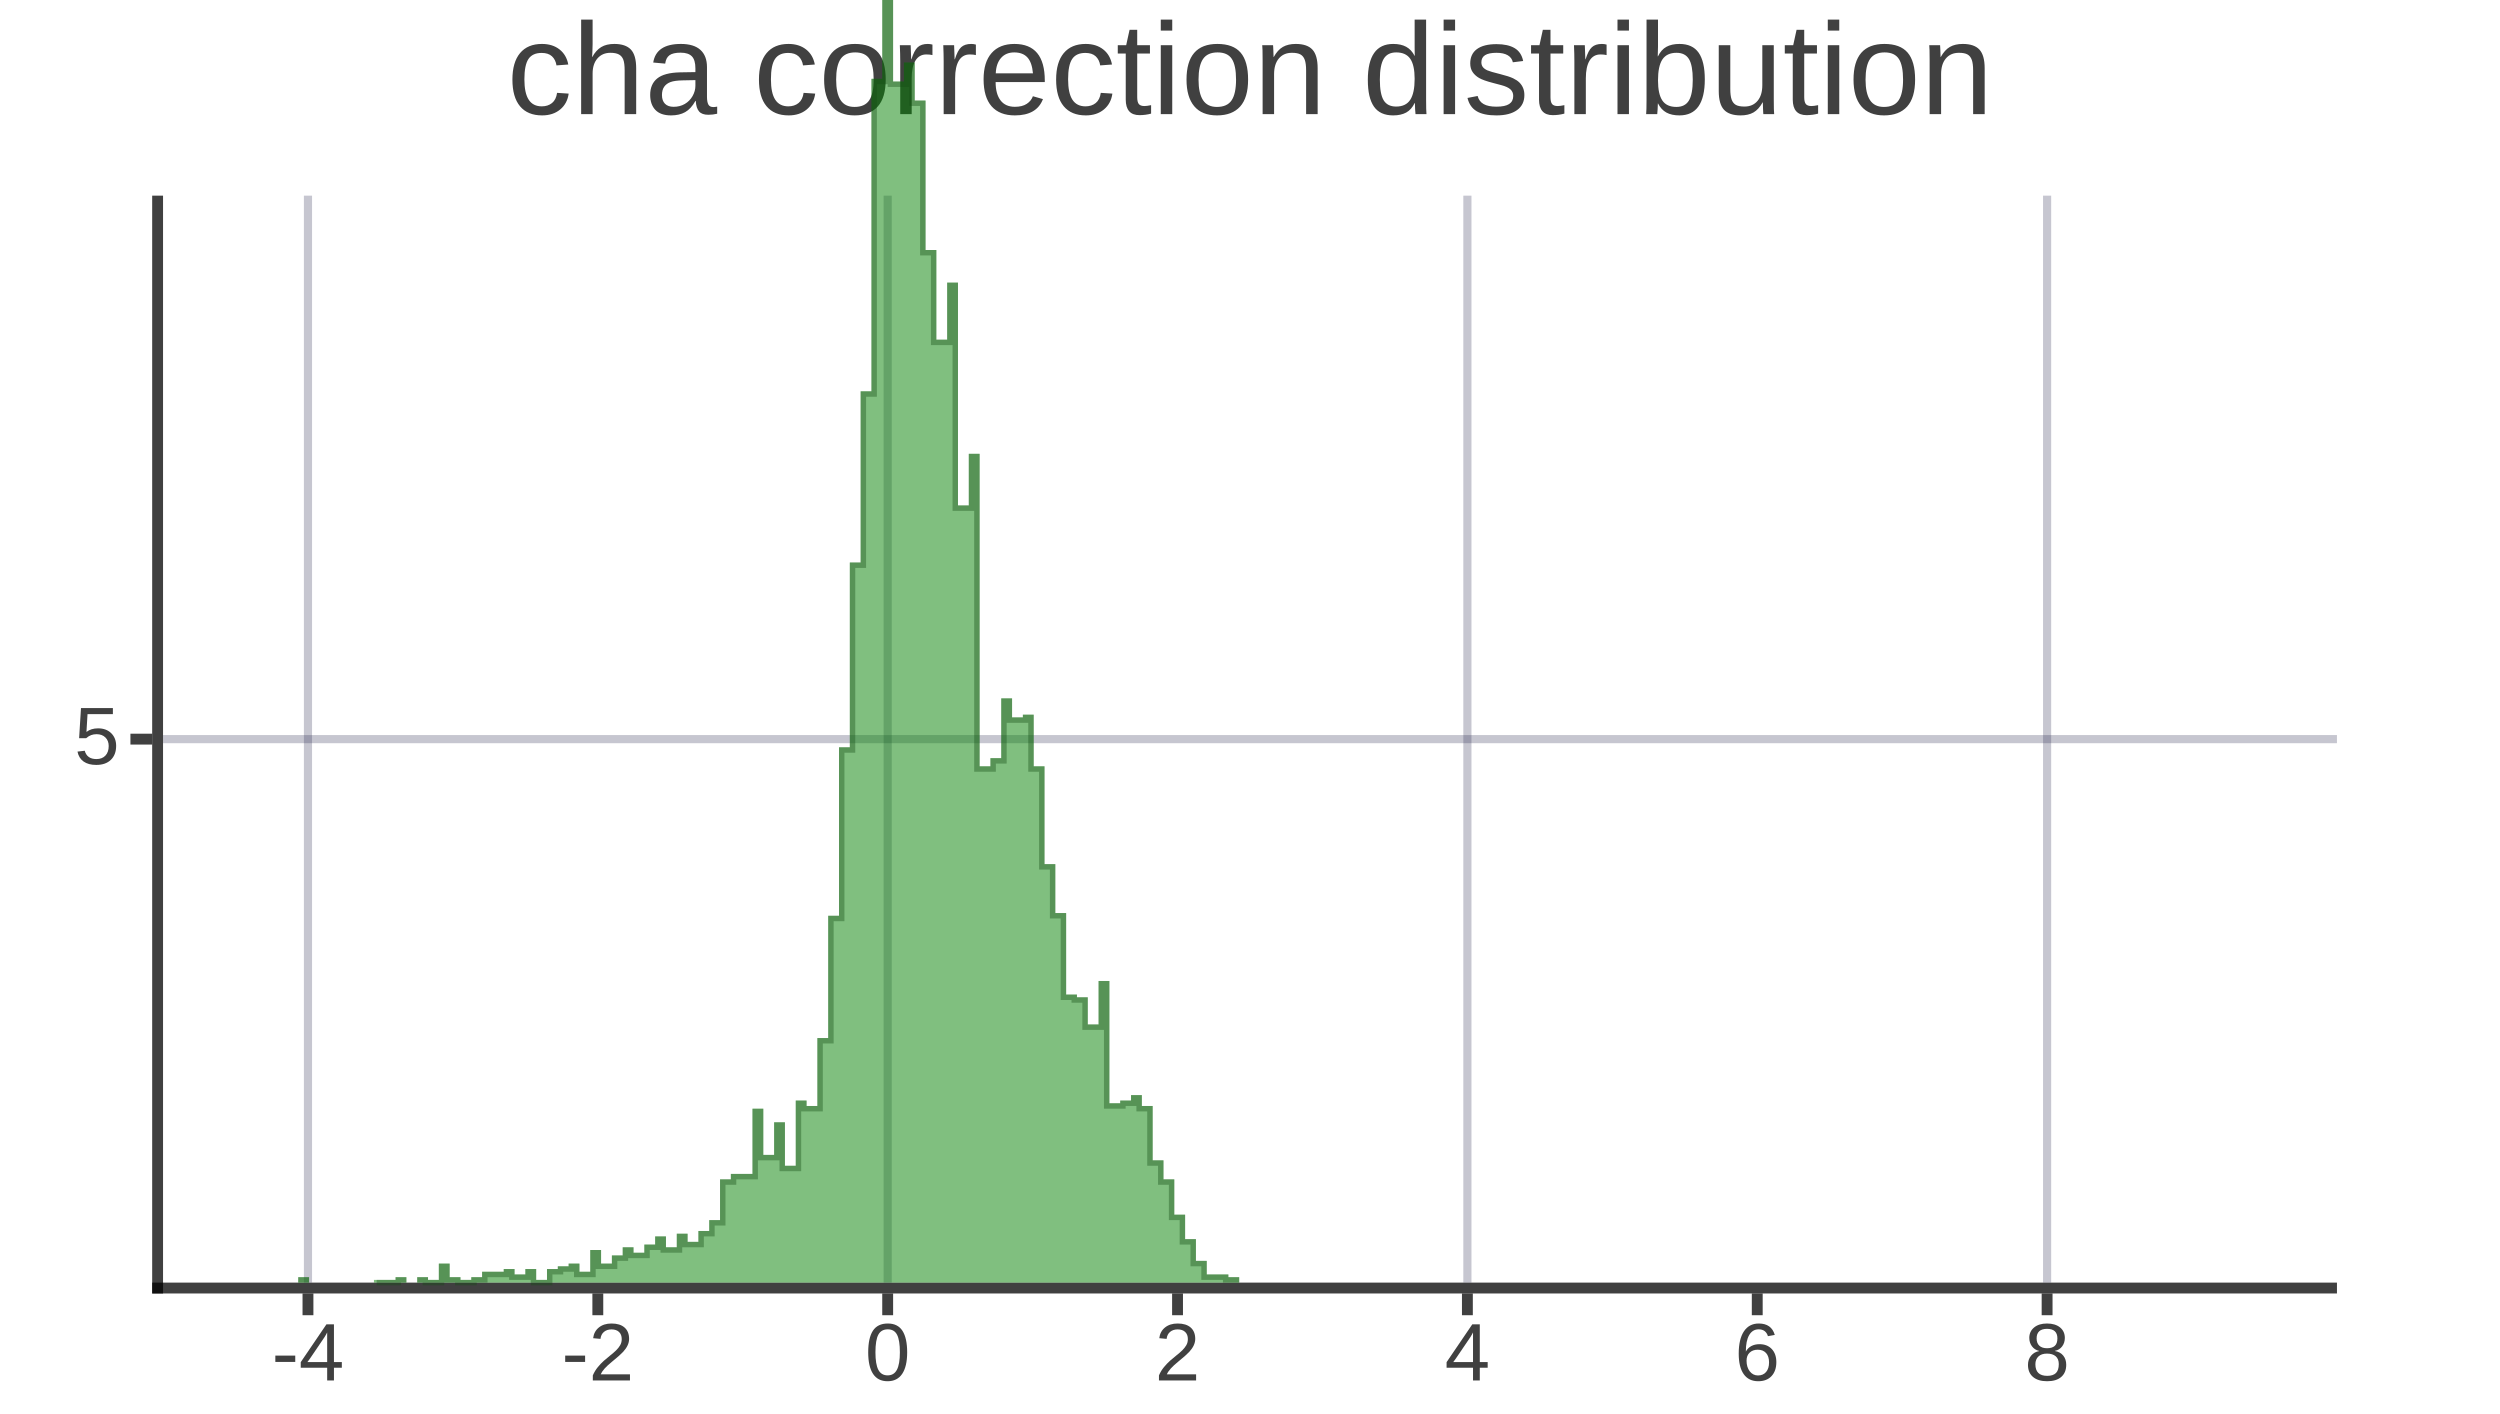
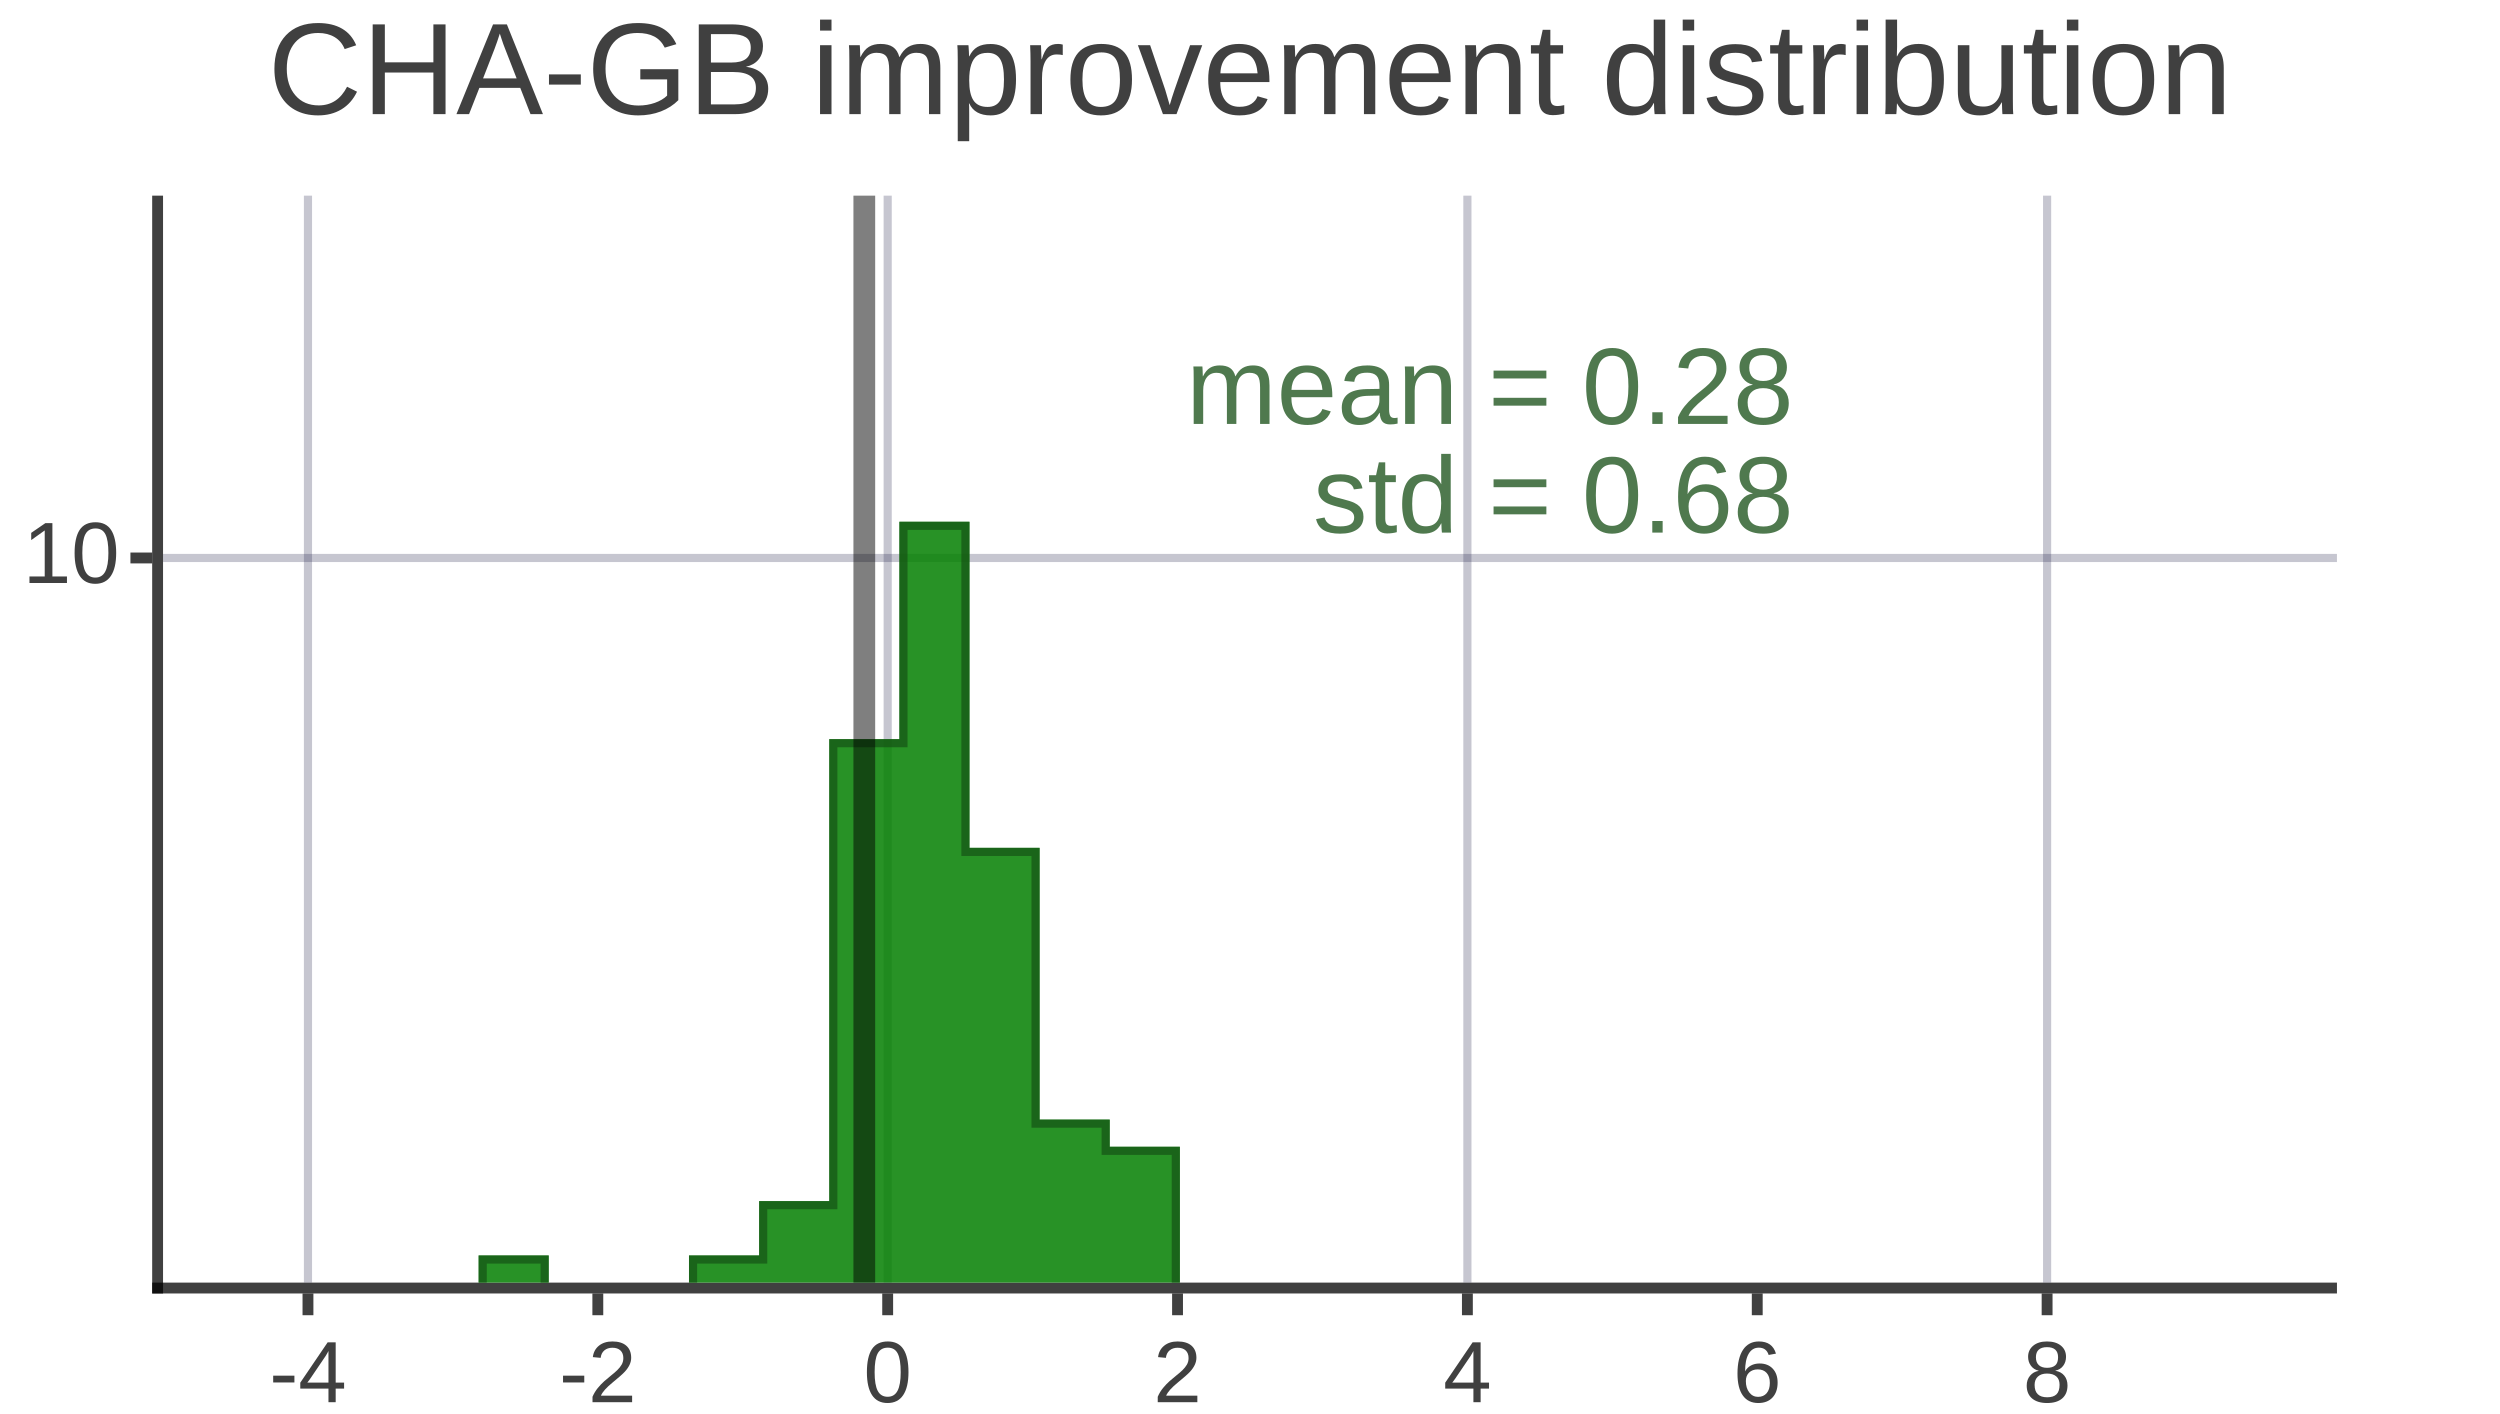
<svg xmlns="http://www.w3.org/2000/svg" xmlns:xlink="http://www.w3.org/1999/xlink" width="4600" height="2600" viewBox="0 0 2300 1300">
  <defs>
    <g id="d0">
      <path d="M-5.0,0 L-5.0,1010.0" fill="none" stroke="#000000" stroke-width="10.0" stroke-opacity="0.75" />
      <path d="M-10.0,1005.0 L2000,1005.0" fill="none" stroke="#000000" stroke-width="10.0" stroke-opacity="0.75" />
      <path d="M133.333,1010.0 L133.333,1030" fill="none" stroke="#000000" stroke-width="10.0" stroke-opacity="0.75" />
-       <text x="133.333" y="1090" font-size="75" text-anchor="middle" fill="#000000" fill-opacity="0.75" font-family="Arial">-4</text>
+       <text x="133.333" y="1110" font-size="80" text-anchor="middle" fill="#000000" fill-opacity="0.75" font-family="Arial">-4</text>
      <path d="M400.0,1010.0 L400.0,1030" fill="none" stroke="#000000" stroke-width="10.0" stroke-opacity="0.75" />
-       <text x="400.0" y="1090" font-size="75" text-anchor="middle" fill="#000000" fill-opacity="0.75" font-family="Arial">-2</text>
+       <text x="400.0" y="1110" font-size="80" text-anchor="middle" fill="#000000" fill-opacity="0.75" font-family="Arial">-2</text>
      <path d="M666.667,1010.0 L666.667,1030" fill="none" stroke="#000000" stroke-width="10.0" stroke-opacity="0.75" />
-       <text x="666.667" y="1090" font-size="75" text-anchor="middle" fill="#000000" fill-opacity="0.75" font-family="Arial">0</text>
+       <text x="666.667" y="1110" font-size="80" text-anchor="middle" fill="#000000" fill-opacity="0.75" font-family="Arial">0</text>
      <path d="M933.333,1010.0 L933.333,1030" fill="none" stroke="#000000" stroke-width="10.0" stroke-opacity="0.75" />
-       <text x="933.333" y="1090" font-size="75" text-anchor="middle" fill="#000000" fill-opacity="0.75" font-family="Arial">2</text>
+       <text x="933.333" y="1110" font-size="80" text-anchor="middle" fill="#000000" fill-opacity="0.75" font-family="Arial">2</text>
      <path d="M1200.0,1010.0 L1200.0,1030" fill="none" stroke="#000000" stroke-width="10.0" stroke-opacity="0.75" />
-       <text x="1200.0" y="1090" font-size="75" text-anchor="middle" fill="#000000" fill-opacity="0.75" font-family="Arial">4</text>
+       <text x="1200.0" y="1110" font-size="80" text-anchor="middle" fill="#000000" fill-opacity="0.75" font-family="Arial">4</text>
      <path d="M1466.667,1010.0 L1466.667,1030" fill="none" stroke="#000000" stroke-width="10.0" stroke-opacity="0.75" />
-       <text x="1466.667" y="1090" font-size="75" text-anchor="middle" fill="#000000" fill-opacity="0.75" font-family="Arial">6</text>
+       <text x="1466.667" y="1110" font-size="80" text-anchor="middle" fill="#000000" fill-opacity="0.75" font-family="Arial">6</text>
      <path d="M1733.333,1010.0 L1733.333,1030" fill="none" stroke="#000000" stroke-width="10.0" stroke-opacity="0.75" />
-       <text x="1733.333" y="1090" font-size="75" text-anchor="middle" fill="#000000" fill-opacity="0.75" font-family="Arial">8</text>
+       <text x="1733.333" y="1110" font-size="80" text-anchor="middle" fill="#000000" fill-opacity="0.75" font-family="Arial">8</text>
      <path d="M133.333,0 L133.333,1000" fill="none" stroke="#1e1e46" stroke-width="7.5" stroke-opacity="0.25" />
      <path d="M666.667,0 L666.667,1000" fill="none" stroke="#1e1e46" stroke-width="7.5" stroke-opacity="0.25" />
      <path d="M1200.0,0 L1200.0,1000" fill="none" stroke="#1e1e46" stroke-width="7.5" stroke-opacity="0.25" />
      <path d="M1733.333,0 L1733.333,1000" fill="none" stroke="#1e1e46" stroke-width="7.5" stroke-opacity="0.25" />
-       <path d="M-10.0,500.0 L-30,500.0" ill="none" stroke="#000000" stroke-width="10.0" stroke-opacity="0.75" />
-       <text x="-40" y="523.0" font-size="75" text-anchor="end" fill="#000000" fill-opacity="0.75" font-family="Arial">5</text>
-       <path d="M0,500.0 L2000,500.0" fill="none" stroke="#1e1e46" stroke-width="7.5" stroke-opacity="0.25" />
-       <text x="1000.0" y="-75" font-size="120" text-anchor="middle" fill="#000000" fill-opacity="0.75" font-family="Arial">cha correction distribution</text>
+       <path d="M-10.0,333.333 L-30,333.333" ill="none" stroke="#000000" stroke-width="10.0" stroke-opacity="0.75" />
+       <text x="-40" y="356.333" font-size="80" text-anchor="end" fill="#000000" fill-opacity="0.75" font-family="Arial">10</text>
+       <path d="M0,333.333 L2000,333.333" fill="none" stroke="#1e1e46" stroke-width="7.5" stroke-opacity="0.25" />
+       <text x="1000.0" y="-75" font-size="120" text-anchor="middle" fill="#000000" fill-opacity="0.75" font-family="Arial">CHA-GB improvement distribution</text>
    </g>
    <g id="d1">
-       <path d="M663.35,1000.0 V1000.0 M14.925,1000 V1000.0 M24.876,1000 V1000.0 M34.826,1000 V1000.0 M44.776,1000 V1000.0 M54.726,1000 V1000.0 M64.677,1000 V1000.0 M74.627,1000 V1000.0 M84.577,1000 V1000.0 M94.527,1000 V1000.0 M104.478,1000 V1000.0 M114.428,1000 V1000.0 M124.378,1000 V995.0 H134.328 V1000.0 M144.279,1000 V1000.0 M154.229,1000 V1000.0 M164.179,1000 V1000.0 M174.129,1000 V1000.0 M184.08,1000 V1000.0 M194.03,1000 V997.5 H203.98 V997.5 H213.93 V995.0 H223.881 V1000.0 M233.831,1000 V995.0 H243.781 V997.5 H253.731 V982.5 H263.682 V995.0 H273.632 V997.5 H283.582 V995.0 H293.532 V990.0 H303.483 V990.0 H313.433 V987.5 H323.383 V992.5 H333.333 V987.5 H343.284 V997.5 H353.234 V987.5 H363.184 V985.0 H373.134 V982.5 H383.085 V990.0 H393.035 V970.0 H402.985 V982.5 H412.935 V975.0 H422.886 V967.5 H432.836 V972.5 H442.786 V965.0 H452.736 V957.5 H462.687 V967.5 H472.637 V955.0 H482.587 V962.5 H492.537 V952.5 H502.488 V942.5 H512.438 V905.0 H522.388 V900.0 H532.338 V900.0 H542.289 V840.0 H552.239 V882.5 H562.189 V852.5 H572.139 V892.5 H582.09 V832.5 H592.04 V837.5 H601.99 V775.0 H611.94 V662.5 H621.891 V507.5 H631.841 V337.5 H641.791 V180 H651.741 V-107.5 H661.692 V-277.5 H671.642 V-105.0 H681.592 V-122.5 H691.542 V-87.5 H701.493 V50.0 H711.443 V132.5 H721.393 V80 H731.343 V285.0 H741.294 V237.5 H751.244 V525.0 H761.194 V517.5 H771.144 V462.5 H781.095 V480.0 H791.045 V477.5 H800.995 V525.0 H810.945 V615.0 H820.896 V660.0 H830.846 V735.0 H840.796 V737.5 H850.746 V762.5 H860.697 V722.5 H870.647 V835.0 H880.597 V832.5 H890.547 V827.5 H900.498 V837.5 H910.448 V887.5 H920.398 V905.0 H930.348 V937.5 H940.299 V960.0 H950.249 V980.0 H960.199 V992.5 H970.149 V992.5 H980.1 V995.0 H990.05 V1000.0 M1000,1000 V1000.0 M1009.95,1000 V1000.0 M1019.9,1000 V1000.0 M1029.851,1000 V1000.0 M1039.801,1000 V1000.0 M1049.751,1000 V1000.0 M1059.701,1000 V1000.0 M1069.652,1000 V1000.0 M1079.602,1000 V1000.0 M1089.552,1000 V1000.0 M1099.502,1000 V1000.0 M1109.453,1000 V1000.0 M1119.403,1000 V1000.0 M1129.353,1000 V1000.0 M1139.303,1000 V1000.0 M1149.254,1000 V1000.0 M1159.204,1000 V1000.0 M1169.154,1000 V1000.0 M1179.104,1000 V1000.0 M1189.055,1000 V1000.0 M1199.005,1000 V1000.0 M1208.955,1000 V1000.0 M1218.905,1000 V1000.0 M1228.856,1000 V1000.0 M1238.806,1000 V1000.0 M1248.756,1000 V1000.0 M1258.706,1000 V1000.0 M1268.657,1000 V1000.0 M1278.607,1000 V1000.0 M1288.557,1000 V1000.0 M1298.507,1000 V1000.0 M1308.458,1000 V1000.0 M1318.408,1000 V1000.0 M1328.358,1000 V1000.0 M1338.308,1000 V1000.0 M1348.259,1000 V1000.0 M1358.209,1000 V1000.0 M1368.159,1000 V1000.0 M1378.109,1000 V1000.0 M1388.06,1000 V1000.0 M1398.01,1000 V1000.0 M1407.96,1000 V1000.0 M1417.91,1000 V1000.0 M1427.861,1000 V1000.0 M1437.811,1000 V1000.0 M1447.761,1000 V1000.0 M1457.711,1000 V1000.0 M1467.662,1000 V1000.0 M1477.612,1000 V1000.0 M1487.562,1000 V1000.0 M1497.512,1000 V1000.0 M1507.463,1000 V1000.0 M1517.413,1000 V1000.0 M1527.363,1000 V1000.0 M1537.313,1000 V1000.0 M1547.264,1000 V1000.0 M1557.214,1000 V1000.0 M1567.164,1000 V1000.0 M1577.114,1000 V1000.0 M1587.065,1000 V1000.0 M1597.015,1000 V1000.0 M1606.965,1000 V1000.0 M1616.915,1000 V1000.0 M1626.866,1000 V1000.0 M1636.816,1000 V1000.0 M1646.766,1000 V1000.0 M1656.716,1000 V1000.0 M1666.667,1000 V1000.0 M1676.617,1000 V1000.0 M1686.567,1000 V1000.0 M1696.517,1000 V1000.0 M1706.468,1000 V1000.0 M1716.418,1000 V1000.0 M1726.368,1000 V1000.0 M1736.318,1000 V1000.0 M1746.269,1000 V1000.0 M1756.219,1000 V1000.0 M1766.169,1000 V1000.0 M1776.119,1000 V1000.0 M1786.07,1000 V1000.0 M1796.02,1000 V1000.0 M1805.97,1000 V1000.0 M1815.92,1000 V1000.0 M1825.871,1000 V1000.0 M1835.821,1000 V1000.0 M1845.771,1000 V1000.0 M1855.721,1000 V1000.0 M1865.672,1000 V1000.0 M1875.622,1000 V1000.0 M1885.572,1000 V1000.0 M1895.522,1000 V1000.0 M1905.473,1000 V1000.0 M1915.423,1000 V1000.0 M1925.373,1000 V1000.0 M1935.323,1000 V1000.0 M1945.274,1000 V1000.0 M1955.224,1000 V1000.0 M1965.174,1000 V1000.0 M1975.124,1000 V1000.0 M1985.075,1000 V1000.0 M1995.025,1000 V1000.0" stroke-width="5.0" stroke-opacity="0.75" stroke="none" fill="#027f00" opacity="0.5" />
-       <path d="M665.85,1000.0 V1000.0 M17.425,1000 V1000.0 M27.376,1000 V1000.0 M37.326,1000 V1000.0 M47.276,1000 V1000.0 M57.226,1000 V1000.0 M67.177,1000 V1000.0 M77.127,1000 V1000.0 M87.077,1000 V1000.0 M97.027,1000 V1000.0 M106.978,1000 V1000.0 M116.928,1000 V1000.0 M126.878,1000 V997.5 H131.828 V1000.0 M146.779,1000 V1000.0 M156.729,1000 V1000.0 M166.679,1000 V1000.0 M176.629,1000 V1000.0 M186.58,1000 V1000.0 M196.53,1000 V1000.0 H206.48 V1000.0 H216.43 V997.5 H221.381 V1000.0 M236.331,1000 V997.5 H241.281 V1000.0 H256.231 V985.0 H261.182 V997.5 H271.132 V1000.0 H286.082 V997.5 H296.032 V992.5 H305.983 V992.5 H315.933 V990.0 H320.883 V995.0 H335.833 V990.0 H340.784 V1000.0 H355.734 V990.0 H365.684 V987.5 H375.634 V985.0 H380.585 V992.5 H395.535 V972.5 H400.485 V985.0 H415.435 V977.5 H425.386 V970.0 H430.336 V975.0 H445.286 V967.5 H455.236 V960.0 H460.187 V970.0 H475.137 V957.5 H480.087 V965.0 H495.037 V955.0 H504.988 V945.0 H514.938 V907.5 H524.888 V902.5 H534.838 V902.5 H544.789 V842.5 H549.739 V885.0 H564.689 V855.0 H569.639 V895.0 H584.59 V835.0 H589.54 V840.0 H604.49 V777.5 H614.44 V665.0 H624.391 V510.0 H634.341 V340.0 H644.291 V182.5 H654.241 V-105.0 H664.192 V-275.0 H669.142 V-102.5 H684.092 V-120.0 H689.042 V-85.0 H698.993 V52.5 H708.943 V135 H723.893 V82.5 H728.843 V287.5 H743.794 V240.0 H748.744 V527.5 H763.694 V520.0 H773.644 V465.0 H778.595 V482.5 H793.545 V480.0 H798.495 V527.5 H808.445 V617.5 H818.396 V662.5 H828.346 V737.5 H838.296 V740.0 H848.246 V765.0 H863.197 V725.0 H868.147 V837.5 H883.097 V835.0 H893.047 V830.0 H897.998 V840.0 H907.948 V890.0 H917.898 V907.5 H927.848 V940.0 H937.799 V962.5 H947.749 V982.5 H957.699 V995.0 H972.649 V995.0 H977.6 V997.5 H987.55 V1000.0 M1002.5,1000 V1000.0 M1012.45,1000 V1000.0 M1022.4,1000 V1000.0 M1032.351,1000 V1000.0 M1042.301,1000 V1000.0 M1052.251,1000 V1000.0 M1062.201,1000 V1000.0 M1072.152,1000 V1000.0 M1082.102,1000 V1000.0 M1092.052,1000 V1000.0 M1102.002,1000 V1000.0 M1111.953,1000 V1000.0 M1121.903,1000 V1000.0 M1131.853,1000 V1000.0 M1141.803,1000 V1000.0 M1151.754,1000 V1000.0 M1161.704,1000 V1000.0 M1171.654,1000 V1000.0 M1181.604,1000 V1000.0 M1191.555,1000 V1000.0 M1201.505,1000 V1000.0 M1211.455,1000 V1000.0 M1221.405,1000 V1000.0 M1231.356,1000 V1000.0 M1241.306,1000 V1000.0 M1251.256,1000 V1000.0 M1261.206,1000 V1000.0 M1271.157,1000 V1000.0 M1281.107,1000 V1000.0 M1291.057,1000 V1000.0 M1301.007,1000 V1000.0 M1310.958,1000 V1000.0 M1320.908,1000 V1000.0 M1330.858,1000 V1000.0 M1340.808,1000 V1000.0 M1350.759,1000 V1000.0 M1360.709,1000 V1000.0 M1370.659,1000 V1000.0 M1380.609,1000 V1000.0 M1390.56,1000 V1000.0 M1400.51,1000 V1000.0 M1410.46,1000 V1000.0 M1420.41,1000 V1000.0 M1430.361,1000 V1000.0 M1440.311,1000 V1000.0 M1450.261,1000 V1000.0 M1460.211,1000 V1000.0 M1470.162,1000 V1000.0 M1480.112,1000 V1000.0 M1490.062,1000 V1000.0 M1500.012,1000 V1000.0 M1509.963,1000 V1000.0 M1519.913,1000 V1000.0 M1529.863,1000 V1000.0 M1539.813,1000 V1000.0 M1549.764,1000 V1000.0 M1559.714,1000 V1000.0 M1569.664,1000 V1000.0 M1579.614,1000 V1000.0 M1589.565,1000 V1000.0 M1599.515,1000 V1000.0 M1609.465,1000 V1000.0 M1619.415,1000 V1000.0 M1629.366,1000 V1000.0 M1639.316,1000 V1000.0 M1649.266,1000 V1000.0 M1659.216,1000 V1000.0 M1669.167,1000 V1000.0 M1679.117,1000 V1000.0 M1689.067,1000 V1000.0 M1699.017,1000 V1000.0 M1708.968,1000 V1000.0 M1718.918,1000 V1000.0 M1728.868,1000 V1000.0 M1738.818,1000 V1000.0 M1748.769,1000 V1000.0 M1758.719,1000 V1000.0 M1768.669,1000 V1000.0 M1778.619,1000 V1000.0 M1788.57,1000 V1000.0 M1798.52,1000 V1000.0 M1808.47,1000 V1000.0 M1818.42,1000 V1000.0 M1828.371,1000 V1000.0 M1838.321,1000 V1000.0 M1848.271,1000 V1000.0 M1858.221,1000 V1000.0 M1868.172,1000 V1000.0 M1878.122,1000 V1000.0 M1888.072,1000 V1000.0 M1898.022,1000 V1000.0 M1907.973,1000 V1000.0 M1917.923,1000 V1000.0 M1927.873,1000 V1000.0 M1937.823,1000 V1000.0 M1947.774,1000 V1000.0 M1957.724,1000 V1000.0 M1967.674,1000 V1000.0 M1977.624,1000 V1000.0 M1987.575,1000 V1000.0 M1992.525,1000 V1000.0" stroke-width="5.0" stroke-opacity="0.375" stroke="#144c13" fill="none" />
+       <path d="M645.161,1000.0 V1000.0 M96.774,1000 V1000.0 M161.29,1000 V1000.0 M225.806,1000 V1000.0 M290.323,1000 V975.0 H354.839 V1000.0 M419.355,1000 V1000.0 M483.871,1000 V975.0 H548.387 V925.0 H612.903 V500.0 H677.419 V300.0 H741.935 V600.0 H806.452 V850.0 H870.968 V875.0 H935.484 V1000.0 M1000.0,1000 V1000.0 M1064.516,1000 V1000.0 M1129.032,1000 V1000.0 M1193.548,1000 V1000.0 M1258.065,1000 V1000.0 M1322.581,1000 V1000.0 M1387.097,1000 V1000.0 M1451.613,1000 V1000.0 M1516.129,1000 V1000.0 M1580.645,1000 V1000.0 M1645.161,1000 V1000.0 M1709.677,1000 V1000.0 M1774.194,1000 V1000.0 M1838.71,1000 V1000.0 M1903.226,1000 V1000.0 M1967.742,1000 V1000.0" stroke-width="7.5" stroke-opacity="0.75" stroke="none" fill="#027f00" opacity="0.85" />
+       <path d="M648.911,1000.0 V1000.0 M100.524,1000 V1000.0 M165.04,1000 V1000.0 M229.556,1000 V1000.0 M294.073,1000 V978.75 H351.089 V1000.0 M423.105,1000 V1000.0 M487.621,1000 V978.75 H552.137 V928.75 H616.653 V503.75 H681.169 V303.75 H738.185 V603.75 H802.702 V853.75 H867.218 V878.75 H931.734 V1000.0 M1003.75,1000 V1000.0 M1068.266,1000 V1000.0 M1132.782,1000 V1000.0 M1197.298,1000 V1000.0 M1261.815,1000 V1000.0 M1326.331,1000 V1000.0 M1390.847,1000 V1000.0 M1455.363,1000 V1000.0 M1519.879,1000 V1000.0 M1584.395,1000 V1000.0 M1648.911,1000 V1000.0 M1713.427,1000 V1000.0 M1777.944,1000 V1000.0 M1842.46,1000 V1000.0 M1906.976,1000 V1000.0 M1963.992,1000 V1000.0" stroke-width="7.5" stroke-opacity="0.637" stroke="#144c13" fill="none" />
    </g>
    <g id="d2">
      <use xlink:href="#d0" x="150.0" y="150.0" />
      <use xlink:href="#d1" x="150.0" y="150.0" />
+       <path d="M795.161,150.0 L795.161,1150.0" stroke-width="20" stroke-opacity="0.5" stroke="#000000" />
+       <text x="1650.0" y="360.0" font-size="100" fill="#144c13" opacity="0.75" text-anchor="end" font-family="Arial">mean = 0.28</text>
+       <text x="1650.0" y="460.0" font-size="100" fill="#144c13" opacity="0.75" text-anchor="end" font-family="Arial">std = 0.68</text>
    </g>
  </defs>
  <rect x="-5" y="-5" width="2310" height="1310" fill="#ffffff" />
  <use xlink:href="#d2" x="0" y="30" />
</svg>
